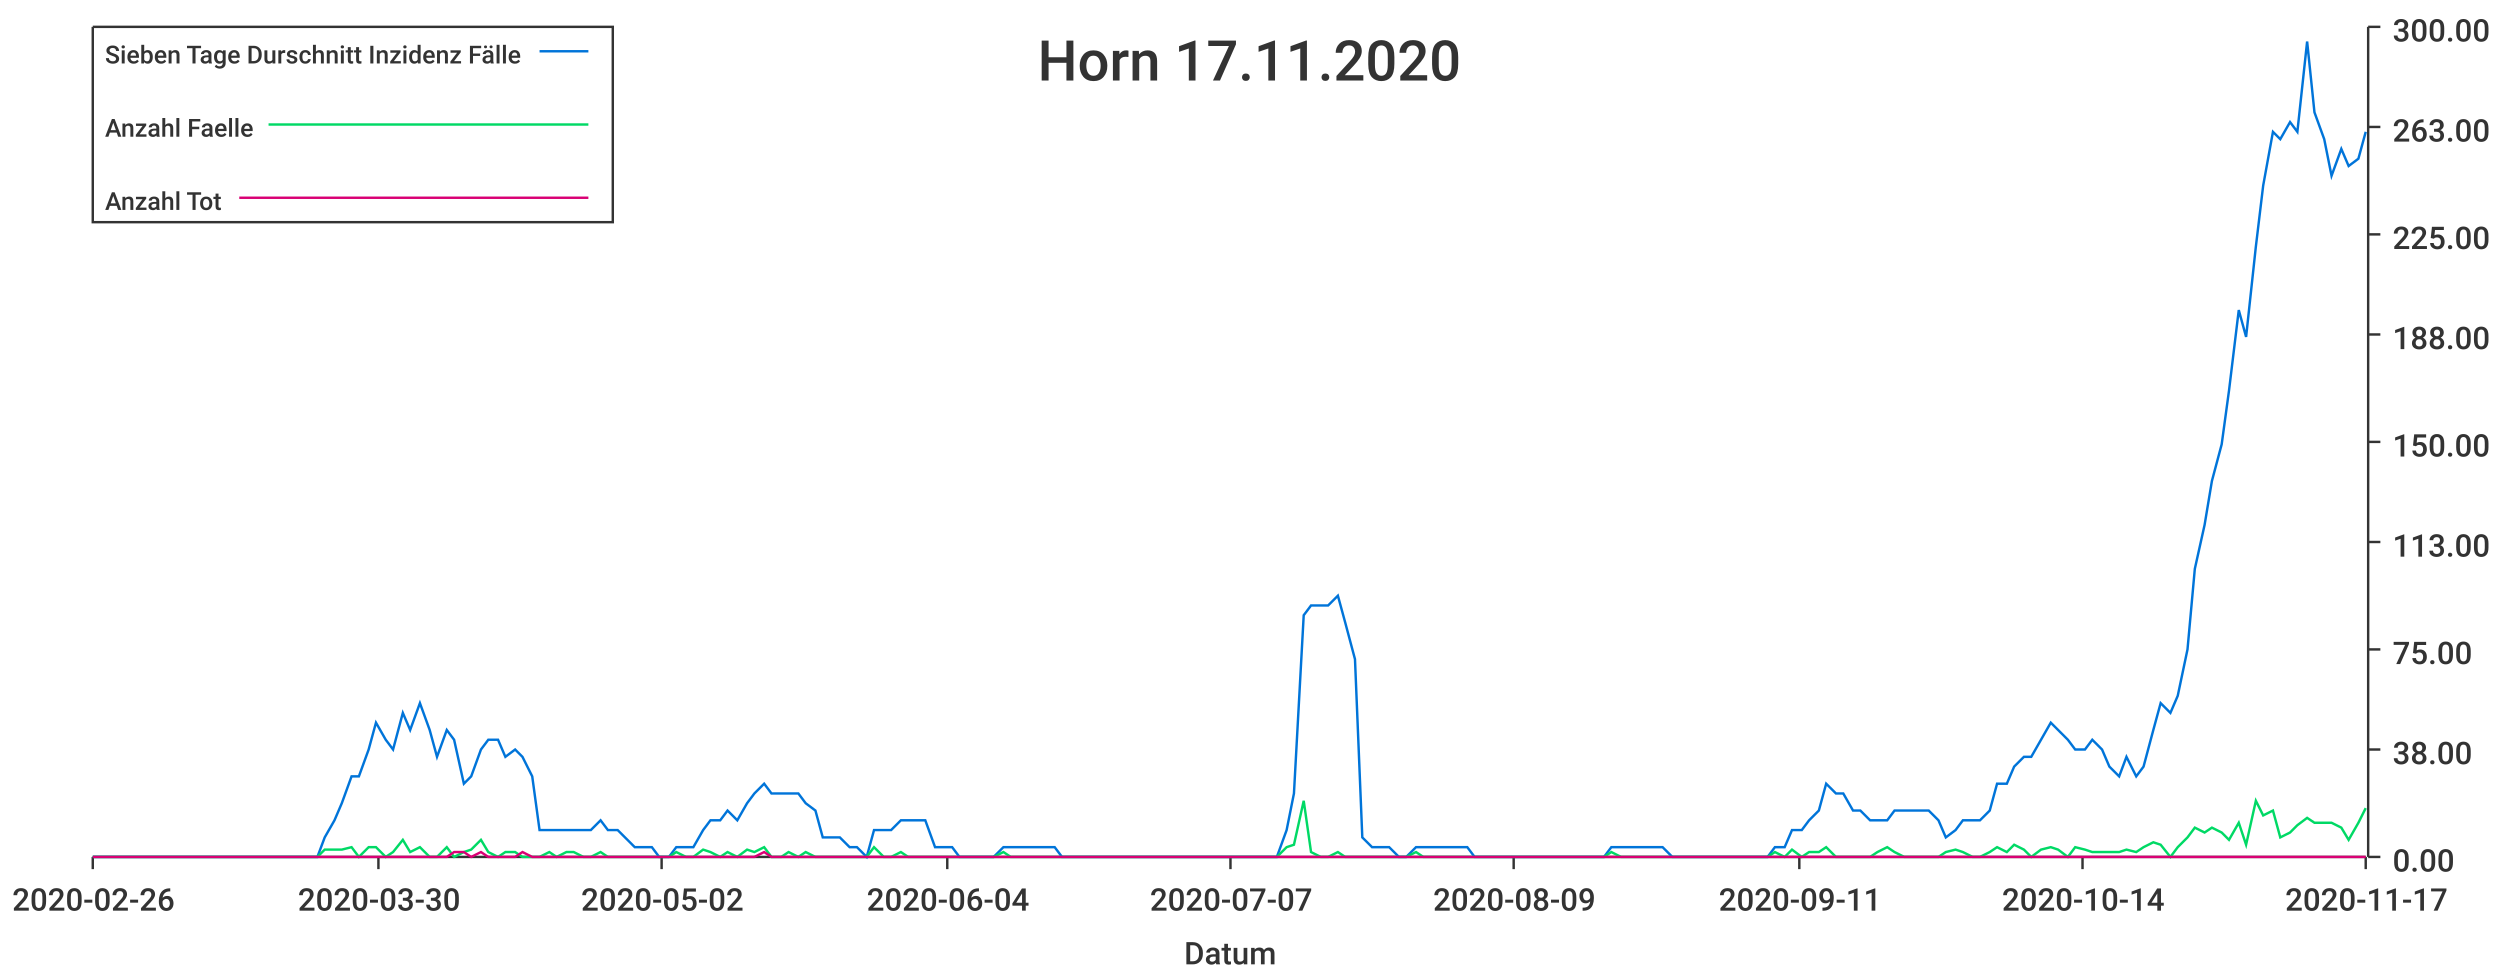
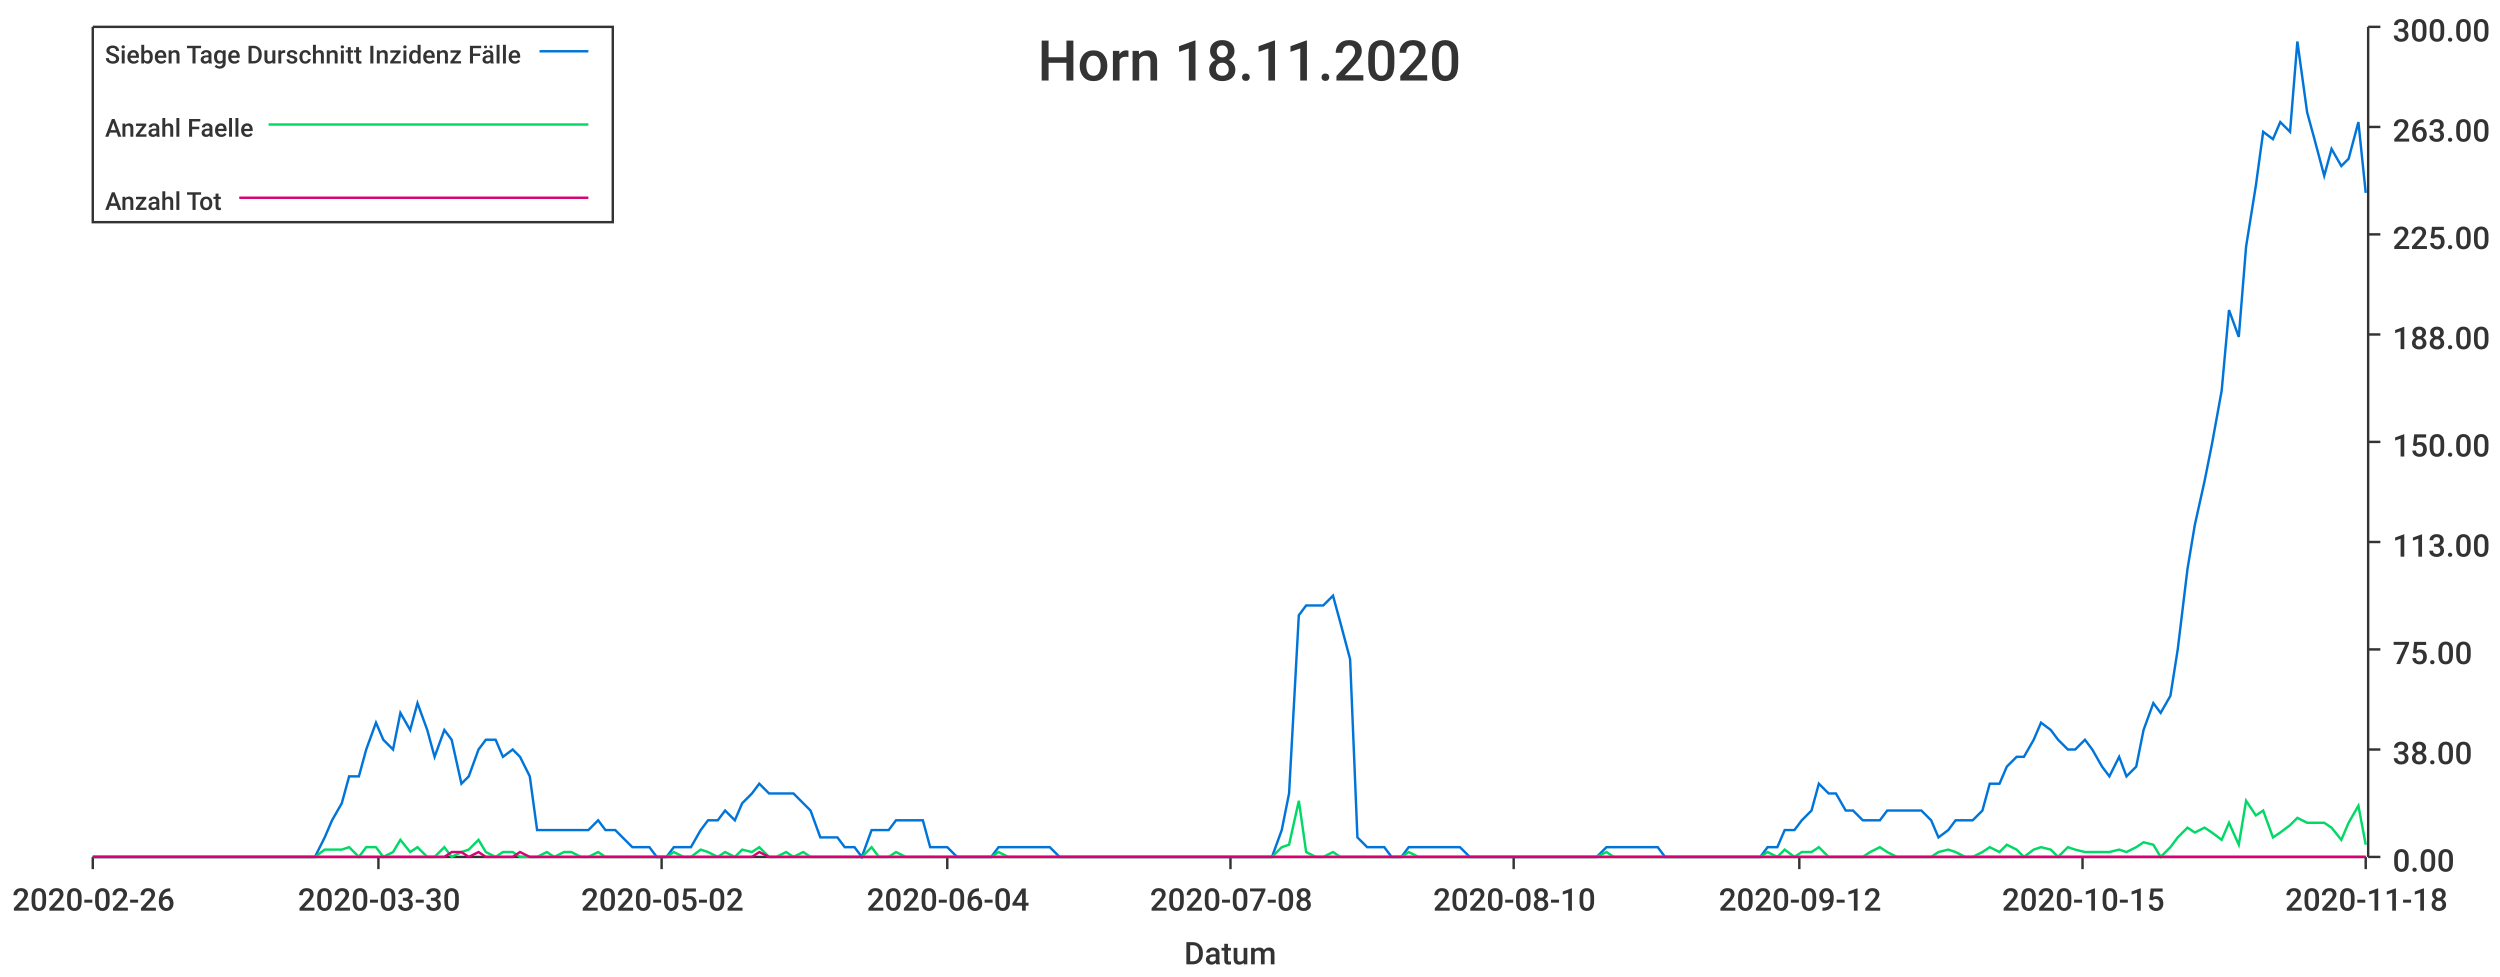
<svg xmlns="http://www.w3.org/2000/svg" width="1024" height="400">\n<path d="M 0 0 L 1024 0 L 1024 400 L 0 400 L 0 0" style="stroke-width:0;stroke:rgba(255,255,255,1.0);fill:rgba(255,255,255,1.0)" />
  <path d="M 38 11 L 969 11 L 969 351 L 38 351 L 38 11" style="stroke-width:0;stroke:rgba(255,255,255,1.0);fill:rgba(255,255,255,1.0)" />
  <path d="M 38 351 L 969 351" style="stroke-width:1;stroke:rgba(51,51,51,1.0);fill:none" />
  <path d="M 38 351 L 38 356" style="stroke-width:1;stroke:rgba(51,51,51,1.0);fill:none" />
  <text x="5" y="373" style="stroke-width:0;stroke:none;fill:rgba(51,51,51,1.0);font-size:12.8px;font-family:'Roboto Medium',sans-serif">2020-02-26</text>
  <path d="M 155 351 L 155 356" style="stroke-width:1;stroke:rgba(51,51,51,1.0);fill:none" />
  <text x="122" y="373" style="stroke-width:0;stroke:none;fill:rgba(51,51,51,1.0);font-size:12.8px;font-family:'Roboto Medium',sans-serif">2020-03-30</text>
  <path d="M 271 351 L 271 356" style="stroke-width:1;stroke:rgba(51,51,51,1.0);fill:none" />
  <text x="238" y="373" style="stroke-width:0;stroke:none;fill:rgba(51,51,51,1.0);font-size:12.8px;font-family:'Roboto Medium',sans-serif">2020-05-02</text>
  <path d="M 388 351 L 388 356" style="stroke-width:1;stroke:rgba(51,51,51,1.0);fill:none" />
  <text x="355" y="373" style="stroke-width:0;stroke:none;fill:rgba(51,51,51,1.0);font-size:12.8px;font-family:'Roboto Medium',sans-serif">2020-06-04</text>
  <path d="M 504 351 L 504 356" style="stroke-width:1;stroke:rgba(51,51,51,1.0);fill:none" />
-   <text x="471" y="373" style="stroke-width:0;stroke:none;fill:rgba(51,51,51,1.0);font-size:12.8px;font-family:'Roboto Medium',sans-serif">2020-07-07</text>
+   <text x="471" y="373" style="stroke-width:0;stroke:none;fill:rgba(51,51,51,1.0);font-size:12.8px;font-family:'Roboto Medium',sans-serif">2020-07-08</text>
  <path d="M 620 351 L 620 356" style="stroke-width:1;stroke:rgba(51,51,51,1.0);fill:none" />
-   <text x="587" y="373" style="stroke-width:0;stroke:none;fill:rgba(51,51,51,1.0);font-size:12.8px;font-family:'Roboto Medium',sans-serif">2020-08-09</text>
+   <text x="587" y="373" style="stroke-width:0;stroke:none;fill:rgba(51,51,51,1.0);font-size:12.8px;font-family:'Roboto Medium',sans-serif">2020-08-10</text>
  <path d="M 737 351 L 737 356" style="stroke-width:1;stroke:rgba(51,51,51,1.0);fill:none" />
-   <text x="704" y="373" style="stroke-width:0;stroke:none;fill:rgba(51,51,51,1.0);font-size:12.8px;font-family:'Roboto Medium',sans-serif">2020-09-11</text>
+   <text x="704" y="373" style="stroke-width:0;stroke:none;fill:rgba(51,51,51,1.0);font-size:12.8px;font-family:'Roboto Medium',sans-serif">2020-09-12</text>
  <path d="M 853 351 L 853 356" style="stroke-width:1;stroke:rgba(51,51,51,1.0);fill:none" />
-   <text x="820" y="373" style="stroke-width:0;stroke:none;fill:rgba(51,51,51,1.0);font-size:12.8px;font-family:'Roboto Medium',sans-serif">2020-10-14</text>
+   <text x="820" y="373" style="stroke-width:0;stroke:none;fill:rgba(51,51,51,1.0);font-size:12.8px;font-family:'Roboto Medium',sans-serif">2020-10-15</text>
  <path d="M 969 351 L 969 356" style="stroke-width:1;stroke:rgba(51,51,51,1.0);fill:none" />
-   <text x="936" y="373" style="stroke-width:0;stroke:none;fill:rgba(51,51,51,1.0);font-size:12.8px;font-family:'Roboto Medium',sans-serif">2020-11-17</text>
+   <text x="936" y="373" style="stroke-width:0;stroke:none;fill:rgba(51,51,51,1.0);font-size:12.8px;font-family:'Roboto Medium',sans-serif">2020-11-18</text>
  <text x="485" y="395" style="stroke-width:0;stroke:none;fill:rgba(51,51,51,1.0);font-size:12.8px;font-family:'Roboto Medium',sans-serif">Datum</text>
  <path d="M 970 351 L 970 11" style="stroke-width:1;stroke:rgba(51,51,51,1.0);fill:none" />
  <path d="M 970 351 L 975 351" style="stroke-width:1;stroke:rgba(51,51,51,1.0);fill:none" />
  <text x="980" y="357" style="stroke-width:0;stroke:none;fill:rgba(51,51,51,1.0);font-size:12.8px;font-family:'Roboto Medium',sans-serif">0.00</text>
  <path d="M 970 307 L 975 307" style="stroke-width:1;stroke:rgba(51,51,51,1.0);fill:none" />
  <text x="980" y="313" style="stroke-width:0;stroke:none;fill:rgba(51,51,51,1.0);font-size:12.8px;font-family:'Roboto Medium',sans-serif">38.00</text>
  <path d="M 970 266 L 975 266" style="stroke-width:1;stroke:rgba(51,51,51,1.0);fill:none" />
  <text x="980" y="272" style="stroke-width:0;stroke:none;fill:rgba(51,51,51,1.0);font-size:12.8px;font-family:'Roboto Medium',sans-serif">75.00</text>
  <path d="M 970 222 L 975 222" style="stroke-width:1;stroke:rgba(51,51,51,1.0);fill:none" />
  <text x="980" y="228" style="stroke-width:0;stroke:none;fill:rgba(51,51,51,1.0);font-size:12.8px;font-family:'Roboto Medium',sans-serif">113.00</text>
  <path d="M 970 181 L 975 181" style="stroke-width:1;stroke:rgba(51,51,51,1.0);fill:none" />
  <text x="980" y="187" style="stroke-width:0;stroke:none;fill:rgba(51,51,51,1.0);font-size:12.8px;font-family:'Roboto Medium',sans-serif">150.00</text>
  <path d="M 970 137 L 975 137" style="stroke-width:1;stroke:rgba(51,51,51,1.0);fill:none" />
  <text x="980" y="143" style="stroke-width:0;stroke:none;fill:rgba(51,51,51,1.0);font-size:12.8px;font-family:'Roboto Medium',sans-serif">188.00</text>
  <path d="M 970 96 L 975 96" style="stroke-width:1;stroke:rgba(51,51,51,1.0);fill:none" />
  <text x="980" y="102" style="stroke-width:0;stroke:none;fill:rgba(51,51,51,1.0);font-size:12.8px;font-family:'Roboto Medium',sans-serif">225.00</text>
  <path d="M 970 52 L 975 52" style="stroke-width:1;stroke:rgba(51,51,51,1.0);fill:none" />
  <text x="980" y="58" style="stroke-width:0;stroke:none;fill:rgba(51,51,51,1.0);font-size:12.8px;font-family:'Roboto Medium',sans-serif">263.00</text>
  <path d="M 970 11 L 975 11" style="stroke-width:1;stroke:rgba(51,51,51,1.0);fill:none" />
  <text x="980" y="17" style="stroke-width:0;stroke:none;fill:rgba(51,51,51,1.0);font-size:12.8px;font-family:'Roboto Medium',sans-serif">300.00</text>
-   <path d="M 38 351 L 42 351 L 46 351 L 49 351 L 53 351 L 56 351 L 60 351 L 63 351 L 67 351 L 70 351 L 74 351 L 77 351 L 81 351 L 84 351 L 88 351 L 91 351 L 95 351 L 98 351 L 102 351 L 105 351 L 109 351 L 112 351 L 116 351 L 119 351 L 123 351 L 126 351 L 130 351 L 133 343 L 137 336 L 140 329 L 144 318 L 147 318 L 151 307 L 154 296 L 158 303 L 161 307 L 165 292 L 168 299 L 172 288 L 176 299 L 179 310 L 183 299 L 186 303 L 190 321 L 193 318 L 197 307 L 200 303 L 204 303 L 207 310 L 211 307 L 214 310 L 218 318 L 221 340 L 225 340 L 228 340 L 232 340 L 235 340 L 239 340 L 242 340 L 246 336 L 249 340 L 253 340 L 256 343 L 260 347 L 263 347 L 267 347 L 270 351 L 274 351 L 277 347 L 281 347 L 284 347 L 288 340 L 291 336 L 295 336 L 298 332 L 302 336 L 306 329 L 309 325 L 313 321 L 316 325 L 320 325 L 323 325 L 327 325 L 330 329 L 334 332 L 337 343 L 341 343 L 344 343 L 348 347 L 351 347 L 355 351 L 358 340 L 362 340 L 365 340 L 369 336 L 372 336 L 376 336 L 379 336 L 383 347 L 386 347 L 390 347 L 393 351 L 397 351 L 400 351 L 404 351 L 407 351 L 411 347 L 414 347 L 418 347 L 421 347 L 425 347 L 428 347 L 432 347 L 435 351 L 439 351 L 443 351 L 446 351 L 450 351 L 453 351 L 457 351 L 460 351 L 464 351 L 467 351 L 471 351 L 474 351 L 478 351 L 481 351 L 485 351 L 488 351 L 492 351 L 495 351 L 499 351 L 502 351 L 506 351 L 509 351 L 513 351 L 516 351 L 520 351 L 523 351 L 527 340 L 530 325 L 534 252 L 537 248 L 541 248 L 544 248 L 548 244 L 551 255 L 555 270 L 558 343 L 562 347 L 565 347 L 569 347 L 573 351 L 576 351 L 580 347 L 583 347 L 587 347 L 590 347 L 594 347 L 597 347 L 601 347 L 604 351 L 608 351 L 611 351 L 615 351 L 618 351 L 622 351 L 625 351 L 629 351 L 632 351 L 636 351 L 639 351 L 643 351 L 646 351 L 650 351 L 653 351 L 657 351 L 660 347 L 664 347 L 667 347 L 671 347 L 674 347 L 678 347 L 681 347 L 685 351 L 688 351 L 692 351 L 695 351 L 699 351 L 702 351 L 706 351 L 710 351 L 713 351 L 717 351 L 720 351 L 724 351 L 727 347 L 731 347 L 734 340 L 738 340 L 741 336 L 745 332 L 748 321 L 752 325 L 755 325 L 759 332 L 762 332 L 766 336 L 769 336 L 773 336 L 776 332 L 780 332 L 783 332 L 787 332 L 790 332 L 794 336 L 797 343 L 801 340 L 804 336 L 808 336 L 811 336 L 815 332 L 818 321 L 822 321 L 825 314 L 829 310 L 832 310 L 836 303 L 840 296 L 843 299 L 847 303 L 850 307 L 854 307 L 857 303 L 861 307 L 864 314 L 868 318 L 871 310 L 875 318 L 878 314 L 882 299 L 885 288 L 889 292 L 892 285 L 896 266 L 899 233 L 903 215 L 906 197 L 910 182 L 913 160 L 917 127 L 920 138 L 924 101 L 927 76 L 931 54 L 934 57 L 938 50 L 941 54 L 945 17 L 948 46 L 952 57 L 955 72 L 959 61 L 962 68 L 966 65 L 969 54" style="stroke-width:1;stroke:rgba(0,116,217,1.0);fill:none" />
-   <path d="M 38 351 L 42 351 L 46 351 L 49 351 L 53 351 L 56 351 L 60 351 L 63 351 L 67 351 L 70 351 L 74 351 L 77 351 L 81 351 L 84 351 L 88 351 L 91 351 L 95 351 L 98 351 L 102 351 L 105 351 L 109 351 L 112 351 L 116 351 L 119 351 L 123 351 L 126 351 L 130 351 L 133 348 L 137 348 L 140 348 L 144 347 L 147 351 L 151 347 L 154 347 L 158 351 L 161 349 L 165 344 L 168 349 L 172 347 L 176 351 L 179 351 L 183 347 L 186 351 L 190 349 L 193 348 L 197 344 L 200 349 L 204 351 L 207 349 L 211 349 L 214 351 L 218 351 L 221 351 L 225 349 L 228 351 L 232 349 L 235 349 L 239 351 L 242 351 L 246 349 L 249 351 L 253 351 L 256 351 L 260 351 L 263 351 L 267 351 L 270 351 L 274 351 L 277 349 L 281 351 L 284 351 L 288 348 L 291 349 L 295 351 L 298 349 L 302 351 L 306 348 L 309 349 L 313 347 L 316 351 L 320 351 L 323 349 L 327 351 L 330 349 L 334 351 L 337 351 L 341 351 L 344 351 L 348 351 L 351 351 L 355 351 L 358 347 L 362 351 L 365 351 L 369 349 L 372 351 L 376 351 L 379 351 L 383 351 L 386 351 L 390 351 L 393 351 L 397 351 L 400 351 L 404 351 L 407 351 L 411 349 L 414 351 L 418 351 L 421 351 L 425 351 L 428 351 L 432 351 L 435 351 L 439 351 L 443 351 L 446 351 L 450 351 L 453 351 L 457 351 L 460 351 L 464 351 L 467 351 L 471 351 L 474 351 L 478 351 L 481 351 L 485 351 L 488 351 L 492 351 L 495 351 L 499 351 L 502 351 L 506 351 L 509 351 L 513 351 L 516 351 L 520 351 L 523 351 L 527 347 L 530 346 L 534 328 L 537 349 L 541 351 L 544 351 L 548 349 L 551 351 L 555 351 L 558 351 L 562 351 L 565 351 L 569 351 L 573 351 L 576 351 L 580 349 L 583 351 L 587 351 L 590 351 L 594 351 L 597 351 L 601 351 L 604 351 L 608 351 L 611 351 L 615 351 L 618 351 L 622 351 L 625 351 L 629 351 L 632 351 L 636 351 L 639 351 L 643 351 L 646 351 L 650 351 L 653 351 L 657 351 L 660 349 L 664 351 L 667 351 L 671 351 L 674 351 L 678 351 L 681 351 L 685 351 L 688 351 L 692 351 L 695 351 L 699 351 L 702 351 L 706 351 L 710 351 L 713 351 L 717 351 L 720 351 L 724 351 L 727 349 L 731 351 L 734 348 L 738 351 L 741 349 L 745 349 L 748 347 L 752 351 L 755 351 L 759 351 L 762 351 L 766 351 L 769 349 L 773 347 L 776 349 L 780 351 L 783 351 L 787 351 L 790 351 L 794 351 L 797 349 L 801 348 L 804 349 L 808 351 L 811 351 L 815 349 L 818 347 L 822 349 L 825 346 L 829 348 L 832 351 L 836 348 L 840 347 L 843 348 L 847 351 L 850 347 L 854 348 L 857 349 L 861 349 L 864 349 L 868 349 L 871 348 L 875 349 L 878 347 L 882 345 L 885 346 L 889 351 L 892 347 L 896 343 L 899 339 L 903 341 L 906 339 L 910 341 L 913 344 L 917 337 L 920 346 L 924 328 L 927 334 L 931 332 L 934 343 L 938 341 L 941 338 L 945 335 L 948 337 L 952 337 L 955 337 L 959 339 L 962 344 L 966 337 L 969 331" style="stroke-width:1;stroke:rgba(0,217,101,1.0);fill:none" />
-   <path d="M 38 351 L 42 351 L 46 351 L 49 351 L 53 351 L 56 351 L 60 351 L 63 351 L 67 351 L 70 351 L 74 351 L 77 351 L 81 351 L 84 351 L 88 351 L 91 351 L 95 351 L 98 351 L 102 351 L 105 351 L 109 351 L 112 351 L 116 351 L 119 351 L 123 351 L 126 351 L 130 351 L 133 351 L 137 351 L 140 351 L 144 351 L 147 351 L 151 351 L 154 351 L 158 351 L 161 351 L 165 351 L 168 351 L 172 351 L 176 351 L 179 351 L 183 351 L 186 349 L 190 349 L 193 351 L 197 349 L 200 351 L 204 351 L 207 351 L 211 351 L 214 349 L 218 351 L 221 351 L 225 351 L 228 351 L 232 351 L 235 351 L 239 351 L 242 351 L 246 351 L 249 351 L 253 351 L 256 351 L 260 351 L 263 351 L 267 351 L 270 351 L 274 351 L 277 351 L 281 351 L 284 351 L 288 351 L 291 351 L 295 351 L 298 351 L 302 351 L 306 351 L 309 351 L 313 349 L 316 351 L 320 351 L 323 351 L 327 351 L 330 351 L 334 351 L 337 351 L 341 351 L 344 351 L 348 351 L 351 351 L 355 351 L 358 351 L 362 351 L 365 351 L 369 351 L 372 351 L 376 351 L 379 351 L 383 351 L 386 351 L 390 351 L 393 351 L 397 351 L 400 351 L 404 351 L 407 351 L 411 351 L 414 351 L 418 351 L 421 351 L 425 351 L 428 351 L 432 351 L 435 351 L 439 351 L 443 351 L 446 351 L 450 351 L 453 351 L 457 351 L 460 351 L 464 351 L 467 351 L 471 351 L 474 351 L 478 351 L 481 351 L 485 351 L 488 351 L 492 351 L 495 351 L 499 351 L 502 351 L 506 351 L 509 351 L 513 351 L 516 351 L 520 351 L 523 351 L 527 351 L 530 351 L 534 351 L 537 351 L 541 351 L 544 351 L 548 351 L 551 351 L 555 351 L 558 351 L 562 351 L 565 351 L 569 351 L 573 351 L 576 351 L 580 351 L 583 351 L 587 351 L 590 351 L 594 351 L 597 351 L 601 351 L 604 351 L 608 351 L 611 351 L 615 351 L 618 351 L 622 351 L 625 351 L 629 351 L 632 351 L 636 351 L 639 351 L 643 351 L 646 351 L 650 351 L 653 351 L 657 351 L 660 351 L 664 351 L 667 351 L 671 351 L 674 351 L 678 351 L 681 351 L 685 351 L 688 351 L 692 351 L 695 351 L 699 351 L 702 351 L 706 351 L 710 351 L 713 351 L 717 351 L 720 351 L 724 351 L 727 351 L 731 351 L 734 351 L 738 351 L 741 351 L 745 351 L 748 351 L 752 351 L 755 351 L 759 351 L 762 351 L 766 351 L 769 351 L 773 351 L 776 351 L 780 351 L 783 351 L 787 351 L 790 351 L 794 351 L 797 351 L 801 351 L 804 351 L 808 351 L 811 351 L 815 351 L 818 351 L 822 351 L 825 351 L 829 351 L 832 351 L 836 351 L 840 351 L 843 351 L 847 351 L 850 351 L 854 351 L 857 351 L 861 351 L 864 351 L 868 351 L 871 351 L 875 351 L 878 351 L 882 351 L 885 351 L 889 351 L 892 351 L 896 351 L 899 351 L 903 351 L 906 351 L 910 351 L 913 351 L 917 351 L 920 351 L 924 351 L 927 351 L 931 351 L 934 351 L 938 351 L 941 351 L 945 351 L 948 351 L 952 351 L 955 351 L 959 351 L 962 351 L 966 351 L 969 351" style="stroke-width:1;stroke:rgba(217,0,116,1.0);fill:none" />
-   <text x="425" y="33" style="stroke-width:0;stroke:none;fill:rgba(51,51,51,1.0);font-size:23.0px;font-family:'Roboto Medium',sans-serif">Horn 17.11.2020</text>
+   <path d="M 38 351 L 42 351 L 45 351 L 49 351 L 52 351 L 56 351 L 59 351 L 63 351 L 66 351 L 70 351 L 73 351 L 77 351 L 80 351 L 84 351 L 87 351 L 91 351 L 94 351 L 98 351 L 101 351 L 105 351 L 108 351 L 112 351 L 115 351 L 119 351 L 122 351 L 126 351 L 129 351 L 133 343 L 136 336 L 140 329 L 143 318 L 147 318 L 150 307 L 154 296 L 157 303 L 161 307 L 164 292 L 168 299 L 171 288 L 175 299 L 178 310 L 182 299 L 185 303 L 189 321 L 192 318 L 196 307 L 199 303 L 203 303 L 206 310 L 210 307 L 213 310 L 217 318 L 220 340 L 224 340 L 227 340 L 231 340 L 234 340 L 238 340 L 241 340 L 245 336 L 248 340 L 252 340 L 255 343 L 259 347 L 262 347 L 266 347 L 269 351 L 273 351 L 276 347 L 280 347 L 283 347 L 287 340 L 290 336 L 294 336 L 297 332 L 301 336 L 304 329 L 308 325 L 311 321 L 315 325 L 318 325 L 322 325 L 325 325 L 329 329 L 332 332 L 336 343 L 339 343 L 343 343 L 346 347 L 350 347 L 353 351 L 357 340 L 360 340 L 364 340 L 367 336 L 371 336 L 374 336 L 378 336 L 381 347 L 385 347 L 388 347 L 392 351 L 395 351 L 399 351 L 402 351 L 406 351 L 409 347 L 413 347 L 416 347 L 420 347 L 423 347 L 427 347 L 430 347 L 434 351 L 437 351 L 441 351 L 444 351 L 448 351 L 451 351 L 455 351 L 458 351 L 462 351 L 465 351 L 469 351 L 472 351 L 476 351 L 479 351 L 483 351 L 486 351 L 490 351 L 493 351 L 497 351 L 500 351 L 504 351 L 507 351 L 511 351 L 514 351 L 518 351 L 521 351 L 525 340 L 528 325 L 532 252 L 535 248 L 539 248 L 542 248 L 546 244 L 549 255 L 553 270 L 556 343 L 560 347 L 563 347 L 567 347 L 570 351 L 574 351 L 577 347 L 581 347 L 584 347 L 588 347 L 591 347 L 595 347 L 598 347 L 602 351 L 605 351 L 609 351 L 612 351 L 616 351 L 619 351 L 623 351 L 626 351 L 630 351 L 633 351 L 637 351 L 640 351 L 644 351 L 647 351 L 651 351 L 654 351 L 658 347 L 661 347 L 665 347 L 668 347 L 672 347 L 675 347 L 679 347 L 682 351 L 686 351 L 689 351 L 693 351 L 696 351 L 700 351 L 703 351 L 707 351 L 710 351 L 714 351 L 717 351 L 721 351 L 724 347 L 728 347 L 731 340 L 735 340 L 738 336 L 742 332 L 745 321 L 749 325 L 752 325 L 756 332 L 759 332 L 763 336 L 766 336 L 770 336 L 773 332 L 777 332 L 780 332 L 784 332 L 787 332 L 791 336 L 794 343 L 798 340 L 801 336 L 805 336 L 808 336 L 812 332 L 815 321 L 819 321 L 822 314 L 826 310 L 829 310 L 833 303 L 836 296 L 840 299 L 843 303 L 847 307 L 850 307 L 854 303 L 857 307 L 861 314 L 864 318 L 868 310 L 871 318 L 875 314 L 878 299 L 882 288 L 885 292 L 889 285 L 892 266 L 896 233 L 899 215 L 903 197 L 906 182 L 910 160 L 913 127 L 917 138 L 920 101 L 924 76 L 927 54 L 931 57 L 934 50 L 938 54 L 941 17 L 945 46 L 948 57 L 952 72 L 955 61 L 959 68 L 962 65 L 966 50 L 969 79" style="stroke-width:1;stroke:rgba(0,116,217,1.0);fill:none" />
+   <path d="M 38 351 L 42 351 L 45 351 L 49 351 L 52 351 L 56 351 L 59 351 L 63 351 L 66 351 L 70 351 L 73 351 L 77 351 L 80 351 L 84 351 L 87 351 L 91 351 L 94 351 L 98 351 L 101 351 L 105 351 L 108 351 L 112 351 L 115 351 L 119 351 L 122 351 L 126 351 L 129 351 L 133 348 L 136 348 L 140 348 L 143 347 L 147 351 L 150 347 L 154 347 L 157 351 L 161 349 L 164 344 L 168 349 L 171 347 L 175 351 L 178 351 L 182 347 L 185 351 L 189 349 L 192 348 L 196 344 L 199 349 L 203 351 L 206 349 L 210 349 L 213 351 L 217 351 L 220 351 L 224 349 L 227 351 L 231 349 L 234 349 L 238 351 L 241 351 L 245 349 L 248 351 L 252 351 L 255 351 L 259 351 L 262 351 L 266 351 L 269 351 L 273 351 L 276 349 L 280 351 L 283 351 L 287 348 L 290 349 L 294 351 L 297 349 L 301 351 L 304 348 L 308 349 L 311 347 L 315 351 L 318 351 L 322 349 L 325 351 L 329 349 L 332 351 L 336 351 L 339 351 L 343 351 L 346 351 L 350 351 L 353 351 L 357 347 L 360 351 L 364 351 L 367 349 L 371 351 L 374 351 L 378 351 L 381 351 L 385 351 L 388 351 L 392 351 L 395 351 L 399 351 L 402 351 L 406 351 L 409 349 L 413 351 L 416 351 L 420 351 L 423 351 L 427 351 L 430 351 L 434 351 L 437 351 L 441 351 L 444 351 L 448 351 L 451 351 L 455 351 L 458 351 L 462 351 L 465 351 L 469 351 L 472 351 L 476 351 L 479 351 L 483 351 L 486 351 L 490 351 L 493 351 L 497 351 L 500 351 L 504 351 L 507 351 L 511 351 L 514 351 L 518 351 L 521 351 L 525 347 L 528 346 L 532 328 L 535 349 L 539 351 L 542 351 L 546 349 L 549 351 L 553 351 L 556 351 L 560 351 L 563 351 L 567 351 L 570 351 L 574 351 L 577 349 L 581 351 L 584 351 L 588 351 L 591 351 L 595 351 L 598 351 L 602 351 L 605 351 L 609 351 L 612 351 L 616 351 L 619 351 L 623 351 L 626 351 L 630 351 L 633 351 L 637 351 L 640 351 L 644 351 L 647 351 L 651 351 L 654 351 L 658 349 L 661 351 L 665 351 L 668 351 L 672 351 L 675 351 L 679 351 L 682 351 L 686 351 L 689 351 L 693 351 L 696 351 L 700 351 L 703 351 L 707 351 L 710 351 L 714 351 L 717 351 L 721 351 L 724 349 L 728 351 L 731 348 L 735 351 L 738 349 L 742 349 L 745 347 L 749 351 L 752 351 L 756 351 L 759 351 L 763 351 L 766 349 L 770 347 L 773 349 L 777 351 L 780 351 L 784 351 L 787 351 L 791 351 L 794 349 L 798 348 L 801 349 L 805 351 L 808 351 L 812 349 L 815 347 L 819 349 L 822 346 L 826 348 L 829 351 L 833 348 L 836 347 L 840 348 L 843 351 L 847 347 L 850 348 L 854 349 L 857 349 L 861 349 L 864 349 L 868 348 L 871 349 L 875 347 L 878 345 L 882 346 L 885 351 L 889 347 L 892 343 L 896 339 L 899 341 L 903 339 L 906 341 L 910 344 L 913 337 L 917 346 L 920 328 L 924 334 L 927 332 L 931 343 L 934 341 L 938 338 L 941 335 L 945 337 L 948 337 L 952 337 L 955 339 L 959 344 L 962 337 L 966 330 L 969 346" style="stroke-width:1;stroke:rgba(0,217,101,1.0);fill:none" />
+   <path d="M 38 351 L 42 351 L 45 351 L 49 351 L 52 351 L 56 351 L 59 351 L 63 351 L 66 351 L 70 351 L 73 351 L 77 351 L 80 351 L 84 351 L 87 351 L 91 351 L 94 351 L 98 351 L 101 351 L 105 351 L 108 351 L 112 351 L 115 351 L 119 351 L 122 351 L 126 351 L 129 351 L 133 351 L 136 351 L 140 351 L 143 351 L 147 351 L 150 351 L 154 351 L 157 351 L 161 351 L 164 351 L 168 351 L 171 351 L 175 351 L 178 351 L 182 351 L 185 349 L 189 349 L 192 351 L 196 349 L 199 351 L 203 351 L 206 351 L 210 351 L 213 349 L 217 351 L 220 351 L 224 351 L 227 351 L 231 351 L 234 351 L 238 351 L 241 351 L 245 351 L 248 351 L 252 351 L 255 351 L 259 351 L 262 351 L 266 351 L 269 351 L 273 351 L 276 351 L 280 351 L 283 351 L 287 351 L 290 351 L 294 351 L 297 351 L 301 351 L 304 351 L 308 351 L 311 349 L 315 351 L 318 351 L 322 351 L 325 351 L 329 351 L 332 351 L 336 351 L 339 351 L 343 351 L 346 351 L 350 351 L 353 351 L 357 351 L 360 351 L 364 351 L 367 351 L 371 351 L 374 351 L 378 351 L 381 351 L 385 351 L 388 351 L 392 351 L 395 351 L 399 351 L 402 351 L 406 351 L 409 351 L 413 351 L 416 351 L 420 351 L 423 351 L 427 351 L 430 351 L 434 351 L 437 351 L 441 351 L 444 351 L 448 351 L 451 351 L 455 351 L 458 351 L 462 351 L 465 351 L 469 351 L 472 351 L 476 351 L 479 351 L 483 351 L 486 351 L 490 351 L 493 351 L 497 351 L 500 351 L 504 351 L 507 351 L 511 351 L 514 351 L 518 351 L 521 351 L 525 351 L 528 351 L 532 351 L 535 351 L 539 351 L 542 351 L 546 351 L 549 351 L 553 351 L 556 351 L 560 351 L 563 351 L 567 351 L 570 351 L 574 351 L 577 351 L 581 351 L 584 351 L 588 351 L 591 351 L 595 351 L 598 351 L 602 351 L 605 351 L 609 351 L 612 351 L 616 351 L 619 351 L 623 351 L 626 351 L 630 351 L 633 351 L 637 351 L 640 351 L 644 351 L 647 351 L 651 351 L 654 351 L 658 351 L 661 351 L 665 351 L 668 351 L 672 351 L 675 351 L 679 351 L 682 351 L 686 351 L 689 351 L 693 351 L 696 351 L 700 351 L 703 351 L 707 351 L 710 351 L 714 351 L 717 351 L 721 351 L 724 351 L 728 351 L 731 351 L 735 351 L 738 351 L 742 351 L 745 351 L 749 351 L 752 351 L 756 351 L 759 351 L 763 351 L 766 351 L 770 351 L 773 351 L 777 351 L 780 351 L 784 351 L 787 351 L 791 351 L 794 351 L 798 351 L 801 351 L 805 351 L 808 351 L 812 351 L 815 351 L 819 351 L 822 351 L 826 351 L 829 351 L 833 351 L 836 351 L 840 351 L 843 351 L 847 351 L 850 351 L 854 351 L 857 351 L 861 351 L 864 351 L 868 351 L 871 351 L 875 351 L 878 351 L 882 351 L 885 351 L 889 351 L 892 351 L 896 351 L 899 351 L 903 351 L 906 351 L 910 351 L 913 351 L 917 351 L 920 351 L 924 351 L 927 351 L 931 351 L 934 351 L 938 351 L 941 351 L 945 351 L 948 351 L 952 351 L 955 351 L 959 351 L 962 351 L 966 351 L 969 351" style="stroke-width:1;stroke:rgba(217,0,116,1.0);fill:none" />
+   <text x="425" y="33" style="stroke-width:0;stroke:none;fill:rgba(51,51,51,1.0);font-size:23.0px;font-family:'Roboto Medium',sans-serif">Horn 18.11.2020</text>
  <path d="M 38 11 L 251 11 L 251 91 L 38 91 L 38 11" style="stroke-width:1;stroke:rgba(51,51,51,1.0);fill:rgba(255,255,255,1.0)" />
  <text x="43" y="26" style="stroke-width:0;stroke:none;fill:rgba(51,51,51,1.0);font-size:10.2px;font-family:'Roboto Medium',sans-serif">Sieben Tage Durschnitt Inzidenz Fälle</text>
  <path d="M 221 21 L 241 21" style="stroke-width:1;stroke:rgba(0,116,217,1.0);fill:none" />
  <text x="43" y="56" style="stroke-width:0;stroke:none;fill:rgba(51,51,51,1.0);font-size:10.2px;font-family:'Roboto Medium',sans-serif">Anzahl Faelle</text>
  <path d="M 110 51 L 241 51" style="stroke-width:1;stroke:rgba(0,217,101,1.0);fill:none" />
  <text x="43" y="86" style="stroke-width:0;stroke:none;fill:rgba(51,51,51,1.0);font-size:10.2px;font-family:'Roboto Medium',sans-serif">Anzahl Tot</text>
  <path d="M 98 81 L 241 81" style="stroke-width:1;stroke:rgba(217,0,116,1.0);fill:none" />
</svg>
